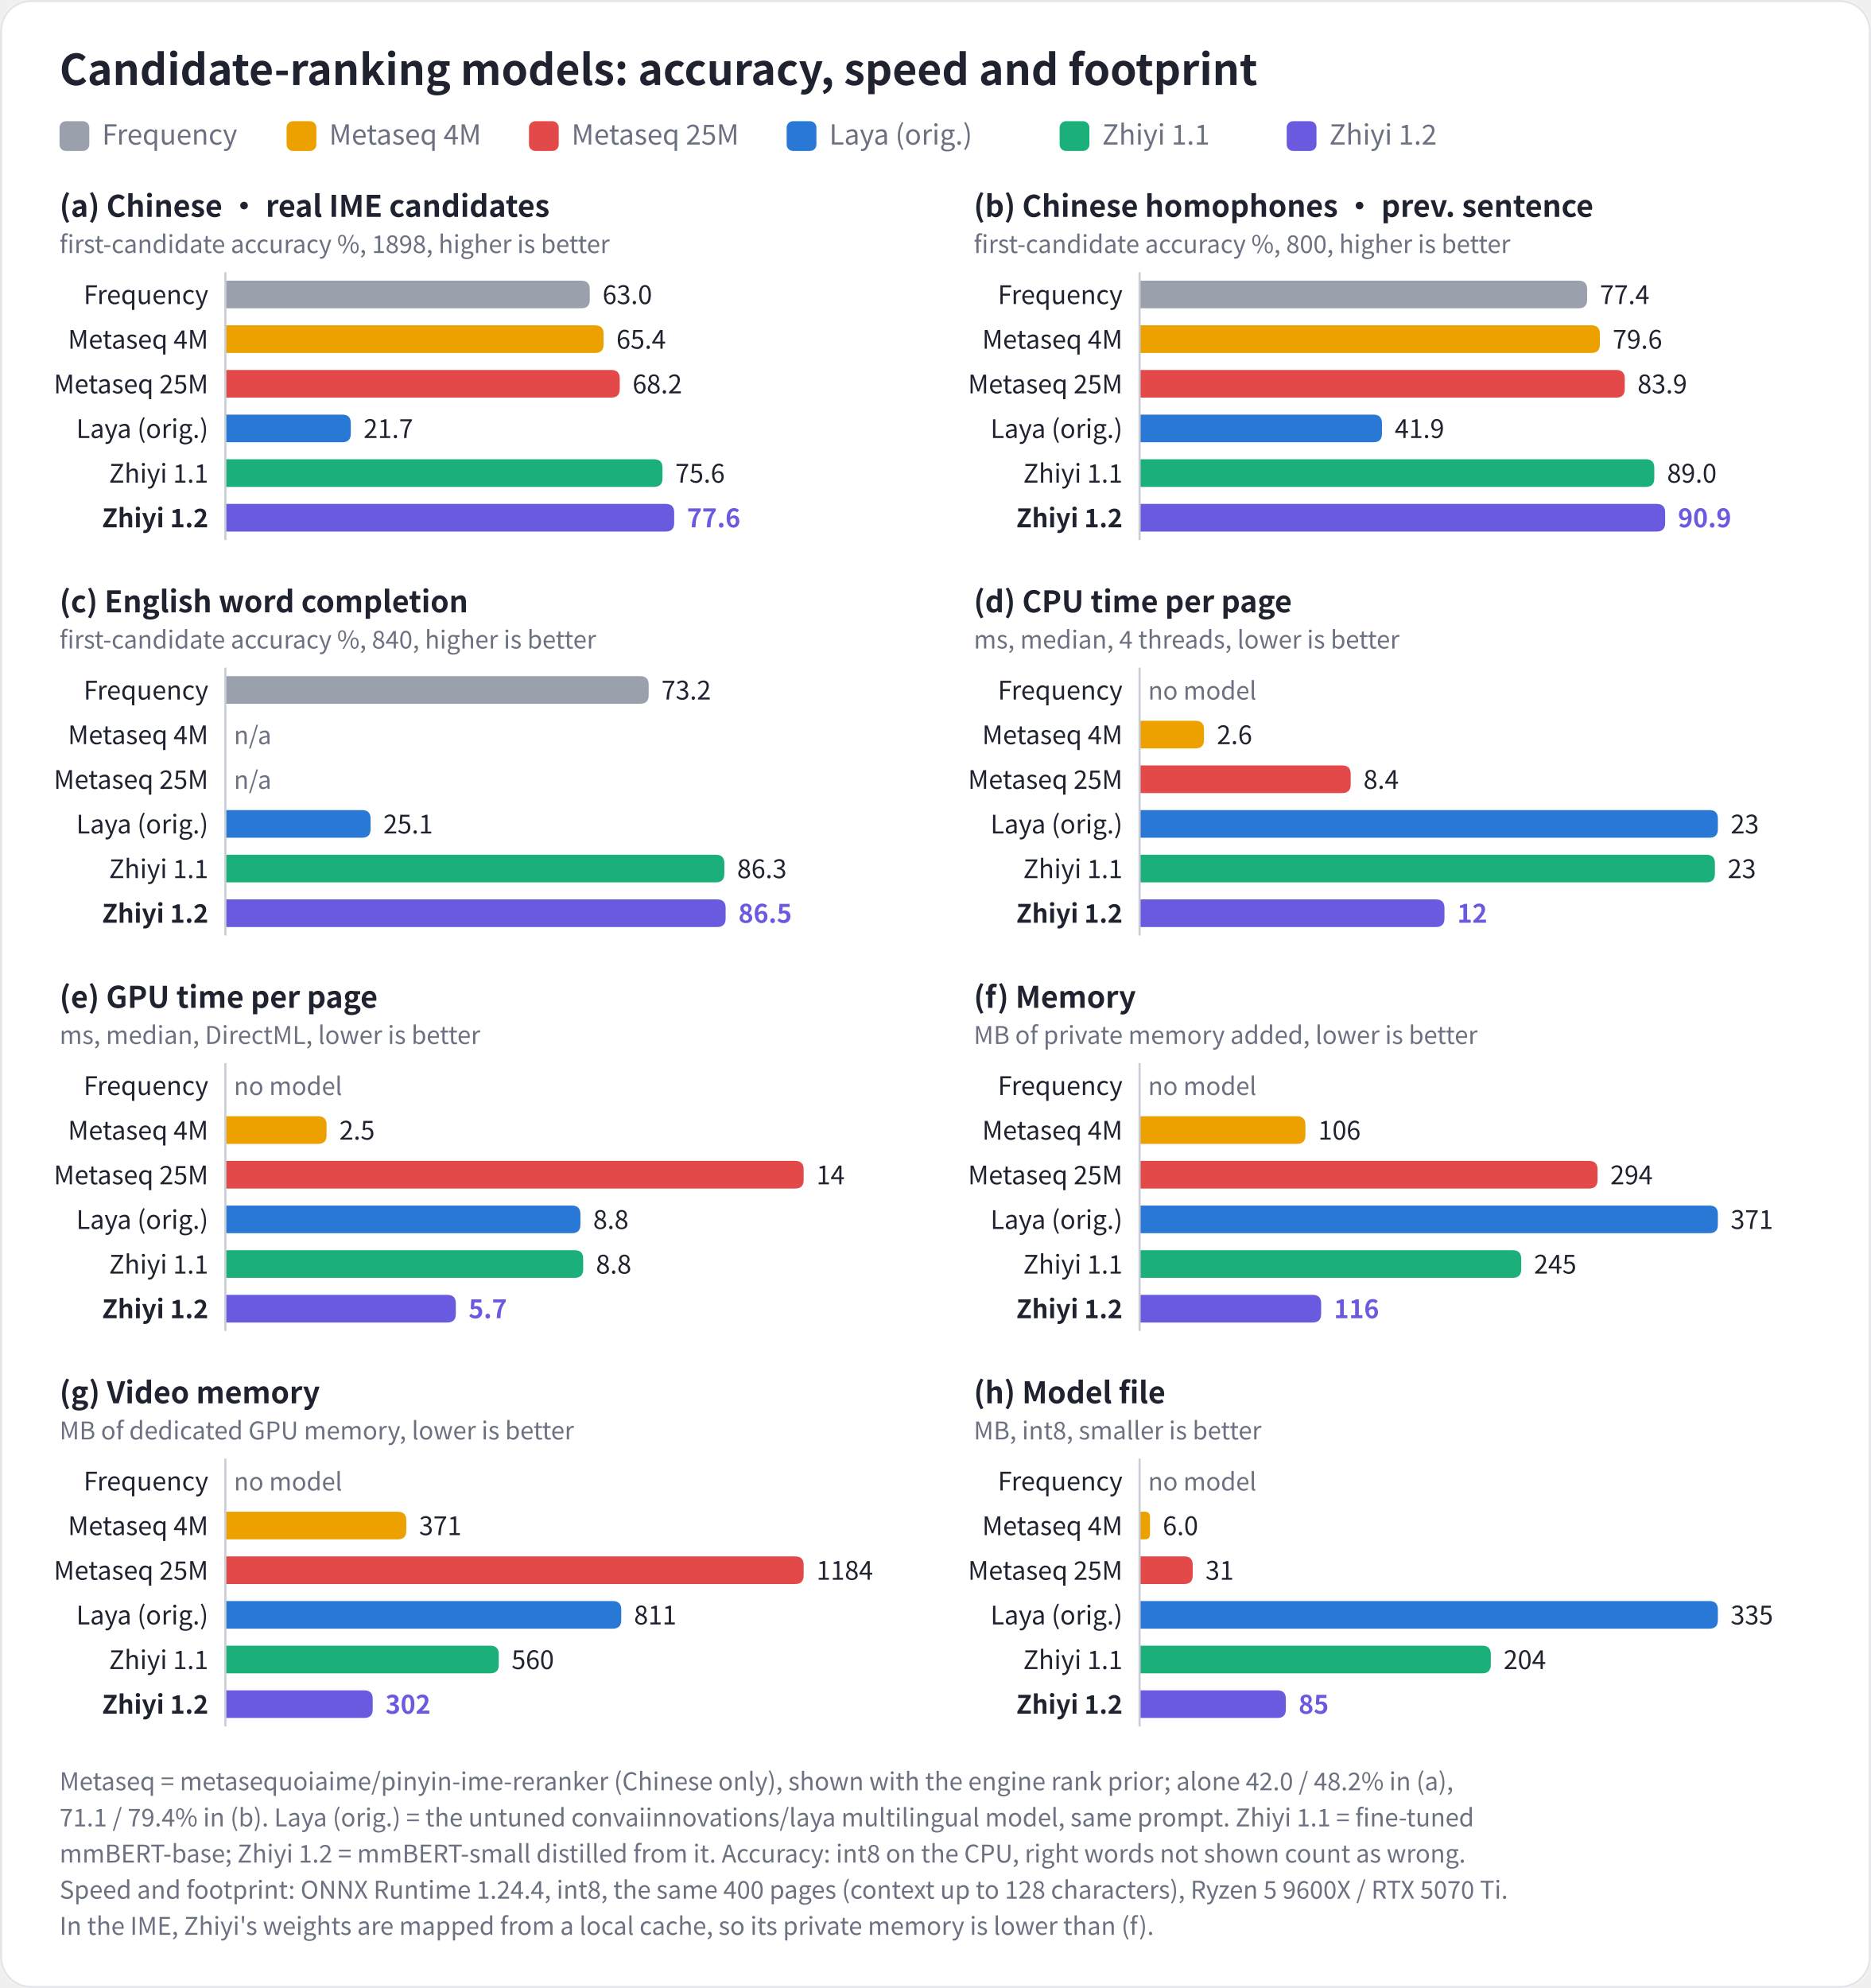
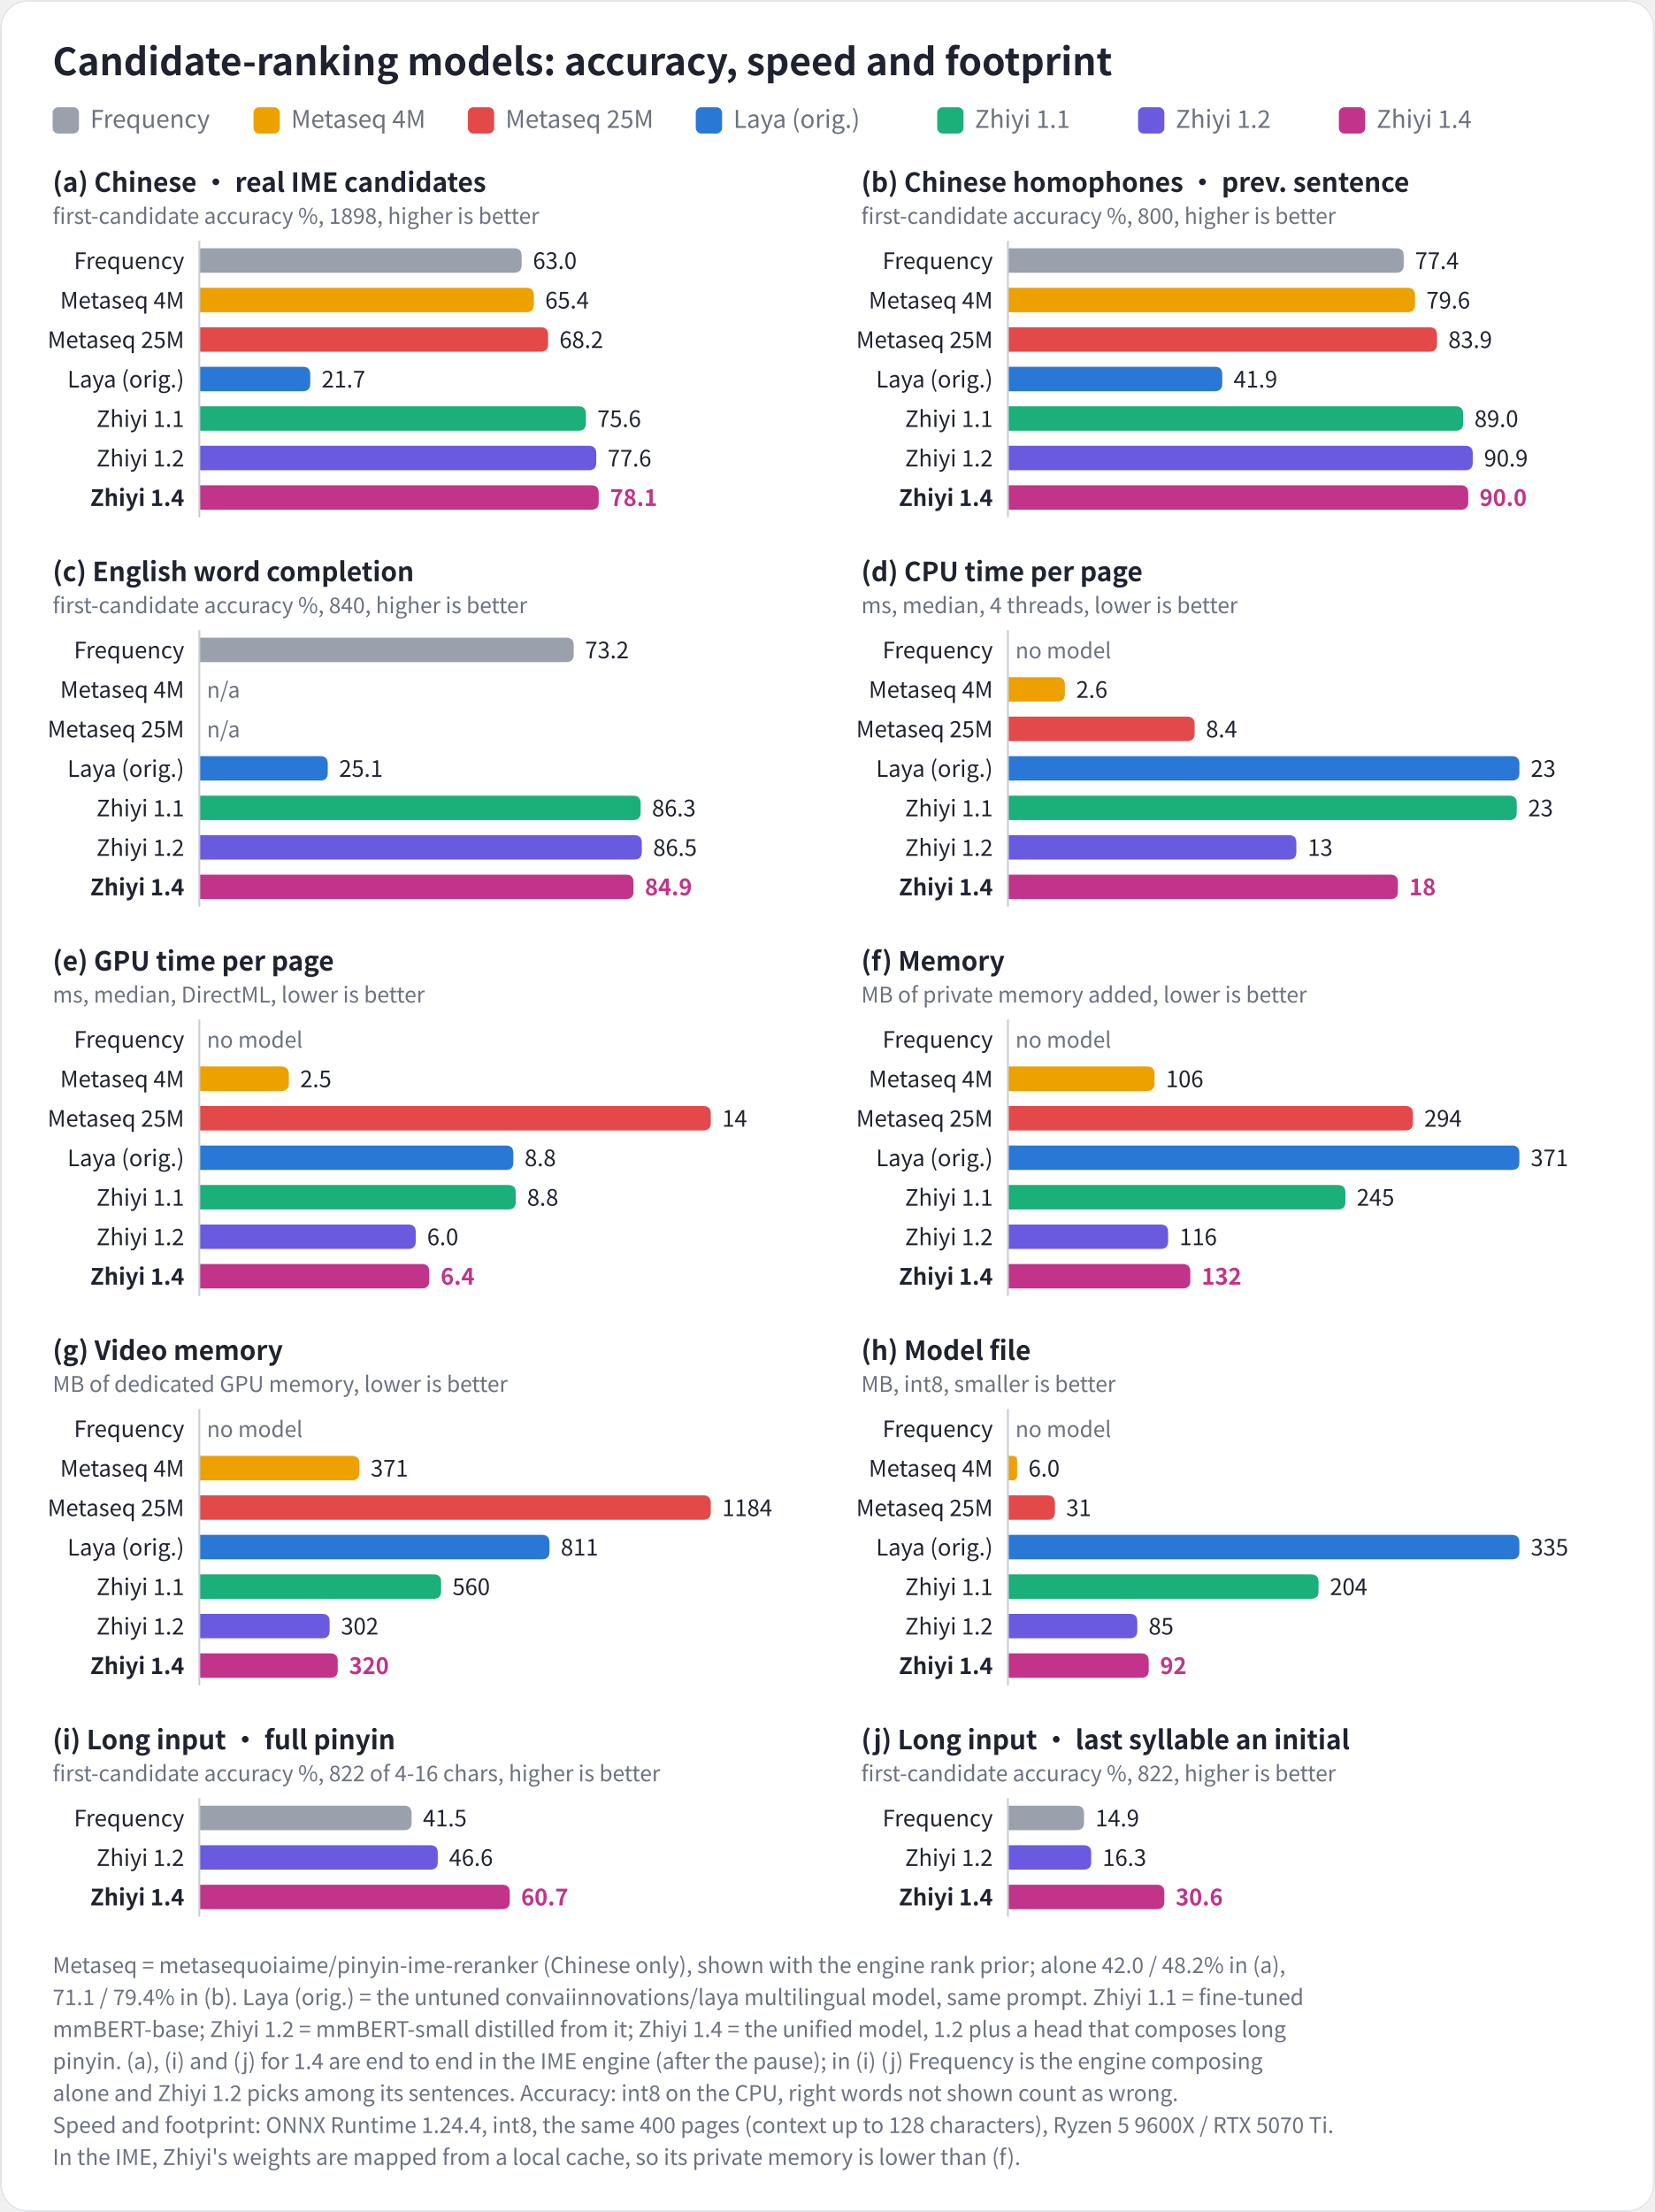
- <svg xmlns="http://www.w3.org/2000/svg" width="880" height="935" viewBox="0 0 880 935" font-family="'Microsoft YaHei','PingFang SC','Noto Sans CJK SC','Segoe UI',sans-serif">
-   <rect width="880" height="935" rx="14" fill="#FFFFFF" />
-   <rect x="0.5" y="0.5" width="879" height="934" rx="14" fill="none" stroke="#E3E5EB" />
+ <svg xmlns="http://www.w3.org/2000/svg" width="880" height="1176" viewBox="0 0 880 1176" font-family="'Microsoft YaHei','PingFang SC','Noto Sans CJK SC','Segoe UI',sans-serif">
+   <rect width="880" height="1176" rx="14" fill="#FFFFFF" />
+   <rect x="0.5" y="0.5" width="879" height="1175" rx="14" fill="none" stroke="#E3E5EB" />
  <text x="28" y="40" font-size="20" font-weight="700" fill="#1F2330">Candidate-ranking models: accuracy, speed and footprint</text>
  <rect x="28" y="57" width="14" height="14" rx="3" fill="#9AA1AD" />
  <text x="48" y="68" font-size="13" fill="#6B7180">Frequency</text>
  <rect x="134.8" y="57" width="14" height="14" rx="3" fill="#EDA100" />
  <text x="154.8" y="68" font-size="13" fill="#6B7180">Metaseq 4M</text>
  <rect x="248.8" y="57" width="14" height="14" rx="3" fill="#E34948" />
  <text x="268.8" y="68" font-size="13" fill="#6B7180">Metaseq 25M</text>
  <rect x="370.0" y="57" width="14" height="14" rx="3" fill="#2A78D6" />
  <text x="390.0" y="68" font-size="13" fill="#6B7180">Laya (orig.)</text>
  <rect x="498.4" y="57" width="14" height="14" rx="3" fill="#1BAF7A" />
  <text x="518.4" y="68" font-size="13" fill="#6B7180">Zhiyi 1.1</text>
  <rect x="605.2" y="57" width="14" height="14" rx="3" fill="#6A5AE0" />
  <text x="625.2" y="68" font-size="13" fill="#6B7180">Zhiyi 1.2</text>
+   <rect x="712" y="57" width="14" height="14" rx="3" fill="#C2338A" />
+   <text x="732" y="68" font-size="13" fill="#6B7180">Zhiyi 1.4</text>
  <text x="28" y="102" font-size="14" font-weight="700" fill="#1F2330">(a) Chinese · real IME candidates</text>
  <text x="28" y="119" font-size="11.5" fill="#6B7180">first-candidate accuracy %, 1898, higher is better</text>
  <text x="98" y="143" font-size="12" text-anchor="end" font-weight="400" fill="#1F2330">Frequency</text>
  <path d="M106,132 H273.4 Q277.4,132 277.4,136.0 V141.0 Q277.4,145 273.4,145 H106 Z" fill="#9AA1AD" />
  <text x="283.4" y="143" font-size="12" font-weight="400" fill="#1F2330">63.0</text>
  <text x="98" y="164" font-size="12" text-anchor="end" font-weight="400" fill="#1F2330">Metaseq 4M</text>
  <path d="M106,153 H279.9 Q283.9,153 283.9,157.0 V162.0 Q283.9,166 279.9,166 H106 Z" fill="#EDA100" />
  <text x="289.9" y="164" font-size="12" font-weight="400" fill="#1F2330">65.4</text>
  <text x="98" y="185" font-size="12" text-anchor="end" font-weight="400" fill="#1F2330">Metaseq 25M</text>
  <path d="M106,174 H287.5 Q291.5,174 291.5,178.0 V183.0 Q291.5,187 287.5,187 H106 Z" fill="#E34948" />
  <text x="297.5" y="185" font-size="12" font-weight="400" fill="#1F2330">68.2</text>
  <text x="98" y="206" font-size="12" text-anchor="end" font-weight="400" fill="#1F2330">Laya (orig.)</text>
  <path d="M106,195 H161.0 Q165.0,195 165.0,199.0 V204.0 Q165.0,208 161.0,208 H106 Z" fill="#2A78D6" />
  <text x="171.0" y="206" font-size="12" font-weight="400" fill="#1F2330">21.7</text>
  <text x="98" y="227" font-size="12" text-anchor="end" font-weight="400" fill="#1F2330">Zhiyi 1.1</text>
  <path d="M106,216 H307.6 Q311.6,216 311.6,220.0 V225.0 Q311.6,229 307.6,229 H106 Z" fill="#1BAF7A" />
  <text x="317.6" y="227" font-size="12" font-weight="400" fill="#1F2330">75.6</text>
-   <text x="98" y="248" font-size="12" text-anchor="end" font-weight="700" fill="#1F2330">Zhiyi 1.2</text>
+   <text x="98" y="248" font-size="12" text-anchor="end" font-weight="400" fill="#1F2330">Zhiyi 1.2</text>
  <path d="M106,237 H313.1 Q317.1,237 317.1,241.0 V246.0 Q317.1,250 313.1,250 H106 Z" fill="#6A5AE0" />
-   <text x="323.1" y="248" font-size="12" font-weight="700" fill="#6A5AE0">77.6</text>
-   <line x1="106" y1="128" x2="106" y2="254" stroke="#C9CDD6" />
+   <text x="323.1" y="248" font-size="12" font-weight="400" fill="#1F2330">77.6</text>
+   <text x="98" y="269" font-size="12" text-anchor="end" font-weight="700" fill="#1F2330">Zhiyi 1.4</text>
+   <path d="M106,258 H314.4 Q318.4,258 318.4,262.0 V267.0 Q318.4,271 314.4,271 H106 Z" fill="#C2338A" />
+   <text x="324.4" y="269" font-size="12" font-weight="700" fill="#C2338A">78.1</text>
+   <line x1="106" y1="128" x2="106" y2="275" stroke="#C9CDD6" />
  <text x="458" y="102" font-size="14" font-weight="700" fill="#1F2330">(b) Chinese homophones · prev. sentence</text>
  <text x="458" y="119" font-size="11.5" fill="#6B7180">first-candidate accuracy %, 800, higher is better</text>
  <text x="528" y="143" font-size="12" text-anchor="end" font-weight="400" fill="#1F2330">Frequency</text>
  <path d="M536,132 H742.5 Q746.5,132 746.5,136.0 V141.0 Q746.5,145 742.5,145 H536 Z" fill="#9AA1AD" />
  <text x="752.5" y="143" font-size="12" font-weight="400" fill="#1F2330">77.4</text>
  <text x="528" y="164" font-size="12" text-anchor="end" font-weight="400" fill="#1F2330">Metaseq 4M</text>
  <path d="M536,153 H748.5 Q752.5,153 752.5,157.0 V162.0 Q752.5,166 748.5,166 H536 Z" fill="#EDA100" />
  <text x="758.5" y="164" font-size="12" font-weight="400" fill="#1F2330">79.6</text>
  <text x="528" y="185" font-size="12" text-anchor="end" font-weight="400" fill="#1F2330">Metaseq 25M</text>
  <path d="M536,174 H760.2 Q764.2,174 764.2,178.0 V183.0 Q764.2,187 760.2,187 H536 Z" fill="#E34948" />
  <text x="770.2" y="185" font-size="12" font-weight="400" fill="#1F2330">83.9</text>
  <text x="528" y="206" font-size="12" text-anchor="end" font-weight="400" fill="#1F2330">Laya (orig.)</text>
  <path d="M536,195 H646.0 Q650.0,195 650.0,199.0 V204.0 Q650.0,208 646.0,208 H536 Z" fill="#2A78D6" />
  <text x="656.0" y="206" font-size="12" font-weight="400" fill="#1F2330">41.9</text>
  <text x="528" y="227" font-size="12" text-anchor="end" font-weight="400" fill="#1F2330">Zhiyi 1.1</text>
  <path d="M536,216 H774.1 Q778.1,216 778.1,220.0 V225.0 Q778.1,229 774.1,229 H536 Z" fill="#1BAF7A" />
  <text x="784.1" y="227" font-size="12" font-weight="400" fill="#1F2330">89.0</text>
-   <text x="528" y="248" font-size="12" text-anchor="end" font-weight="700" fill="#1F2330">Zhiyi 1.2</text>
+   <text x="528" y="248" font-size="12" text-anchor="end" font-weight="400" fill="#1F2330">Zhiyi 1.2</text>
  <path d="M536,237 H779.2 Q783.2,237 783.2,241.0 V246.0 Q783.2,250 779.2,250 H536 Z" fill="#6A5AE0" />
-   <text x="789.2" y="248" font-size="12" font-weight="700" fill="#6A5AE0">90.9</text>
-   <line x1="536" y1="128" x2="536" y2="254" stroke="#C9CDD6" />
-   <text x="28" y="288" font-size="14" font-weight="700" fill="#1F2330">(c) English word completion</text>
-   <text x="28" y="305" font-size="11.5" fill="#6B7180">first-candidate accuracy %, 840, higher is better</text>
-   <text x="98" y="329" font-size="12" text-anchor="end" font-weight="400" fill="#1F2330">Frequency</text>
-   <path d="M106,318 H301.1 Q305.1,318 305.1,322.0 V327.0 Q305.1,331 301.1,331 H106 Z" fill="#9AA1AD" />
-   <text x="311.1" y="329" font-size="12" font-weight="400" fill="#1F2330">73.2</text>
-   <text x="98" y="350" font-size="12" text-anchor="end" font-weight="400" fill="#1F2330">Metaseq 4M</text>
-   <text x="110" y="350" font-size="11.5" fill="#6B7180">n/a</text>
-   <text x="98" y="371" font-size="12" text-anchor="end" font-weight="400" fill="#1F2330">Metaseq 25M</text>
+   <text x="789.2" y="248" font-size="12" font-weight="400" fill="#1F2330">90.9</text>
+   <text x="528" y="269" font-size="12" text-anchor="end" font-weight="700" fill="#1F2330">Zhiyi 1.4</text>
+   <path d="M536,258 H776.8 Q780.8,258 780.8,262.0 V267.0 Q780.8,271 776.8,271 H536 Z" fill="#C2338A" />
+   <text x="786.8" y="269" font-size="12" font-weight="700" fill="#C2338A">90.0</text>
+   <line x1="536" y1="128" x2="536" y2="275" stroke="#C9CDD6" />
+   <text x="28" y="309" font-size="14" font-weight="700" fill="#1F2330">(c) English word completion</text>
+   <text x="28" y="326" font-size="11.5" fill="#6B7180">first-candidate accuracy %, 840, higher is better</text>
+   <text x="98" y="350" font-size="12" text-anchor="end" font-weight="400" fill="#1F2330">Frequency</text>
+   <path d="M106,339 H301.1 Q305.1,339 305.1,343.0 V348.0 Q305.1,352 301.1,352 H106 Z" fill="#9AA1AD" />
+   <text x="311.1" y="350" font-size="12" font-weight="400" fill="#1F2330">73.2</text>
+   <text x="98" y="371" font-size="12" text-anchor="end" font-weight="400" fill="#1F2330">Metaseq 4M</text>
  <text x="110" y="371" font-size="11.5" fill="#6B7180">n/a</text>
-   <text x="98" y="392" font-size="12" text-anchor="end" font-weight="400" fill="#1F2330">Laya (orig.)</text>
-   <path d="M106,381 H170.3 Q174.3,381 174.3,385.0 V390.0 Q174.3,394 170.3,394 H106 Z" fill="#2A78D6" />
-   <text x="180.3" y="392" font-size="12" font-weight="400" fill="#1F2330">25.1</text>
-   <text x="98" y="413" font-size="12" text-anchor="end" font-weight="400" fill="#1F2330">Zhiyi 1.1</text>
-   <path d="M106,402 H336.7 Q340.7,402 340.7,406.0 V411.0 Q340.7,415 336.7,415 H106 Z" fill="#1BAF7A" />
-   <text x="346.7" y="413" font-size="12" font-weight="400" fill="#1F2330">86.3</text>
-   <text x="98" y="434" font-size="12" text-anchor="end" font-weight="700" fill="#1F2330">Zhiyi 1.2</text>
-   <path d="M106,423 H337.3 Q341.3,423 341.3,427.0 V432.0 Q341.3,436 337.3,436 H106 Z" fill="#6A5AE0" />
-   <text x="347.3" y="434" font-size="12" font-weight="700" fill="#6A5AE0">86.5</text>
-   <line x1="106" y1="314" x2="106" y2="440" stroke="#C9CDD6" />
-   <text x="458" y="288" font-size="14" font-weight="700" fill="#1F2330">(d) CPU time per page</text>
-   <text x="458" y="305" font-size="11.5" fill="#6B7180">ms, median, 4 threads, lower is better</text>
-   <text x="528" y="329" font-size="12" text-anchor="end" font-weight="400" fill="#1F2330">Frequency</text>
-   <text x="540" y="329" font-size="11.5" fill="#6B7180">no model</text>
-   <text x="528" y="350" font-size="12" text-anchor="end" font-weight="400" fill="#1F2330">Metaseq 4M</text>
-   <path d="M536,339 H562.3 Q566.3,339 566.3,343.0 V348.0 Q566.3,352 562.3,352 H536 Z" fill="#EDA100" />
-   <text x="572.3" y="350" font-size="12" font-weight="400" fill="#1F2330">2.6</text>
-   <text x="528" y="371" font-size="12" text-anchor="end" font-weight="400" fill="#1F2330">Metaseq 25M</text>
-   <path d="M536,360 H631.3 Q635.3,360 635.3,364.0 V369.0 Q635.3,373 631.3,373 H536 Z" fill="#E34948" />
-   <text x="641.3" y="371" font-size="12" font-weight="400" fill="#1F2330">8.4</text>
-   <text x="528" y="392" font-size="12" text-anchor="end" font-weight="400" fill="#1F2330">Laya (orig.)</text>
-   <path d="M536,381 H804.0 Q808.0,381 808.0,385.0 V390.0 Q808.0,394 804.0,394 H536 Z" fill="#2A78D6" />
-   <text x="814.0" y="392" font-size="12" font-weight="400" fill="#1F2330">23</text>
-   <text x="528" y="413" font-size="12" text-anchor="end" font-weight="400" fill="#1F2330">Zhiyi 1.1</text>
-   <path d="M536,402 H802.6 Q806.6,402 806.6,406.0 V411.0 Q806.6,415 802.6,415 H536 Z" fill="#1BAF7A" />
-   <text x="812.6" y="413" font-size="12" font-weight="400" fill="#1F2330">23</text>
-   <text x="528" y="434" font-size="12" text-anchor="end" font-weight="700" fill="#1F2330">Zhiyi 1.2</text>
-   <path d="M536,423 H675.4 Q679.4,423 679.4,427.0 V432.0 Q679.4,436 675.4,436 H536 Z" fill="#6A5AE0" />
-   <text x="685.4" y="434" font-size="12" font-weight="700" fill="#6A5AE0">12</text>
-   <line x1="536" y1="314" x2="536" y2="440" stroke="#C9CDD6" />
-   <text x="28" y="474" font-size="14" font-weight="700" fill="#1F2330">(e) GPU time per page</text>
-   <text x="28" y="491" font-size="11.5" fill="#6B7180">ms, median, DirectML, lower is better</text>
-   <text x="98" y="515" font-size="12" text-anchor="end" font-weight="400" fill="#1F2330">Frequency</text>
-   <text x="110" y="515" font-size="11.5" fill="#6B7180">no model</text>
-   <text x="98" y="536" font-size="12" text-anchor="end" font-weight="400" fill="#1F2330">Metaseq 4M</text>
-   <path d="M106,525 H149.6 Q153.6,525 153.6,529.0 V534.0 Q153.6,538 149.6,538 H106 Z" fill="#EDA100" />
-   <text x="159.6" y="536" font-size="12" font-weight="400" fill="#1F2330">2.5</text>
-   <text x="98" y="557" font-size="12" text-anchor="end" font-weight="400" fill="#1F2330">Metaseq 25M</text>
-   <path d="M106,546 H374.0 Q378.0,546 378.0,550.0 V555.0 Q378.0,559 374.0,559 H106 Z" fill="#E34948" />
-   <text x="384.0" y="557" font-size="12" font-weight="400" fill="#1F2330">14</text>
-   <text x="98" y="578" font-size="12" text-anchor="end" font-weight="400" fill="#1F2330">Laya (orig.)</text>
-   <path d="M106,567 H269.0 Q273.0,567 273.0,571.0 V576.0 Q273.0,580 269.0,580 H106 Z" fill="#2A78D6" />
-   <text x="279.0" y="578" font-size="12" font-weight="400" fill="#1F2330">8.8</text>
-   <text x="98" y="599" font-size="12" text-anchor="end" font-weight="400" fill="#1F2330">Zhiyi 1.1</text>
-   <path d="M106,588 H270.3 Q274.3,588 274.3,592.0 V597.0 Q274.3,601 270.3,601 H106 Z" fill="#1BAF7A" />
-   <text x="280.3" y="599" font-size="12" font-weight="400" fill="#1F2330">8.8</text>
-   <text x="98" y="620" font-size="12" text-anchor="end" font-weight="700" fill="#1F2330">Zhiyi 1.2</text>
-   <path d="M106,609 H210.4 Q214.4,609 214.4,613.0 V618.0 Q214.4,622 210.4,622 H106 Z" fill="#6A5AE0" />
-   <text x="220.4" y="620" font-size="12" font-weight="700" fill="#6A5AE0">5.7</text>
-   <line x1="106" y1="500" x2="106" y2="626" stroke="#C9CDD6" />
-   <text x="458" y="474" font-size="14" font-weight="700" fill="#1F2330">(f) Memory</text>
-   <text x="458" y="491" font-size="11.5" fill="#6B7180">MB of private memory added, lower is better</text>
-   <text x="528" y="515" font-size="12" text-anchor="end" font-weight="400" fill="#1F2330">Frequency</text>
-   <text x="540" y="515" font-size="11.5" fill="#6B7180">no model</text>
-   <text x="528" y="536" font-size="12" text-anchor="end" font-weight="400" fill="#1F2330">Metaseq 4M</text>
-   <path d="M536,525 H610.0 Q614.0,525 614.0,529.0 V534.0 Q614.0,538 610.0,538 H536 Z" fill="#EDA100" />
-   <text x="620.0" y="536" font-size="12" font-weight="400" fill="#1F2330">106</text>
-   <text x="528" y="557" font-size="12" text-anchor="end" font-weight="400" fill="#1F2330">Metaseq 25M</text>
-   <path d="M536,546 H747.4 Q751.4,546 751.4,550.0 V555.0 Q751.4,559 747.4,559 H536 Z" fill="#E34948" />
-   <text x="757.4" y="557" font-size="12" font-weight="400" fill="#1F2330">294</text>
-   <text x="528" y="578" font-size="12" text-anchor="end" font-weight="400" fill="#1F2330">Laya (orig.)</text>
-   <path d="M536,567 H804.0 Q808.0,567 808.0,571.0 V576.0 Q808.0,580 804.0,580 H536 Z" fill="#2A78D6" />
-   <text x="814.0" y="578" font-size="12" font-weight="400" fill="#1F2330">371</text>
-   <text x="528" y="599" font-size="12" text-anchor="end" font-weight="400" fill="#1F2330">Zhiyi 1.1</text>
-   <path d="M536,588 H711.5 Q715.5,588 715.5,592.0 V597.0 Q715.5,601 711.5,601 H536 Z" fill="#1BAF7A" />
-   <text x="721.5" y="599" font-size="12" font-weight="400" fill="#1F2330">245</text>
-   <text x="528" y="620" font-size="12" text-anchor="end" font-weight="700" fill="#1F2330">Zhiyi 1.2</text>
-   <path d="M536,609 H617.4 Q621.4,609 621.4,613.0 V618.0 Q621.4,622 617.4,622 H536 Z" fill="#6A5AE0" />
-   <text x="627.4" y="620" font-size="12" font-weight="700" fill="#6A5AE0">116</text>
-   <line x1="536" y1="500" x2="536" y2="626" stroke="#C9CDD6" />
-   <text x="28" y="660" font-size="14" font-weight="700" fill="#1F2330">(g) Video memory</text>
-   <text x="28" y="677" font-size="11.5" fill="#6B7180">MB of dedicated GPU memory, lower is better</text>
-   <text x="98" y="701" font-size="12" text-anchor="end" font-weight="400" fill="#1F2330">Frequency</text>
-   <text x="110" y="701" font-size="11.5" fill="#6B7180">no model</text>
-   <text x="98" y="722" font-size="12" text-anchor="end" font-weight="400" fill="#1F2330">Metaseq 4M</text>
-   <path d="M106,711 H187.1 Q191.1,711 191.1,715.0 V720.0 Q191.1,724 187.1,724 H106 Z" fill="#EDA100" />
-   <text x="197.1" y="722" font-size="12" font-weight="400" fill="#1F2330">371</text>
-   <text x="98" y="743" font-size="12" text-anchor="end" font-weight="400" fill="#1F2330">Metaseq 25M</text>
-   <path d="M106,732 H374.0 Q378.0,732 378.0,736.0 V741.0 Q378.0,745 374.0,745 H106 Z" fill="#E34948" />
-   <text x="384.0" y="743" font-size="12" font-weight="400" fill="#1F2330">1184</text>
-   <text x="98" y="764" font-size="12" text-anchor="end" font-weight="400" fill="#1F2330">Laya (orig.)</text>
-   <path d="M106,753 H288.2 Q292.2,753 292.2,757.0 V762.0 Q292.2,766 288.2,766 H106 Z" fill="#2A78D6" />
-   <text x="298.2" y="764" font-size="12" font-weight="400" fill="#1F2330">811</text>
-   <text x="98" y="785" font-size="12" text-anchor="end" font-weight="400" fill="#1F2330">Zhiyi 1.1</text>
-   <path d="M106,774 H230.6 Q234.6,774 234.6,778.0 V783.0 Q234.6,787 230.6,787 H106 Z" fill="#1BAF7A" />
-   <text x="240.6" y="785" font-size="12" font-weight="400" fill="#1F2330">560</text>
-   <text x="98" y="806" font-size="12" text-anchor="end" font-weight="700" fill="#1F2330">Zhiyi 1.2</text>
-   <path d="M106,795 H171.3 Q175.3,795 175.3,799.0 V804.0 Q175.3,808 171.3,808 H106 Z" fill="#6A5AE0" />
-   <text x="181.3" y="806" font-size="12" font-weight="700" fill="#6A5AE0">302</text>
-   <line x1="106" y1="686" x2="106" y2="812" stroke="#C9CDD6" />
-   <text x="458" y="660" font-size="14" font-weight="700" fill="#1F2330">(h) Model file</text>
-   <text x="458" y="677" font-size="11.5" fill="#6B7180">MB, int8, smaller is better</text>
-   <text x="528" y="701" font-size="12" text-anchor="end" font-weight="400" fill="#1F2330">Frequency</text>
-   <text x="540" y="701" font-size="11.5" fill="#6B7180">no model</text>
-   <text x="528" y="722" font-size="12" text-anchor="end" font-weight="400" fill="#1F2330">Metaseq 4M</text>
-   <path d="M536,711 H538.4 Q540.9,711 540.9,713.4 V721.6 Q540.9,724 538.4,724 H536 Z" fill="#EDA100" />
-   <text x="546.9" y="722" font-size="12" font-weight="400" fill="#1F2330">6.0</text>
-   <text x="528" y="743" font-size="12" text-anchor="end" font-weight="400" fill="#1F2330">Metaseq 25M</text>
-   <path d="M536,732 H557.0 Q561.0,732 561.0,736.0 V741.0 Q561.0,745 557.0,745 H536 Z" fill="#E34948" />
-   <text x="567.0" y="743" font-size="12" font-weight="400" fill="#1F2330">31</text>
-   <text x="528" y="764" font-size="12" text-anchor="end" font-weight="400" fill="#1F2330">Laya (orig.)</text>
-   <path d="M536,753 H804.0 Q808.0,753 808.0,757.0 V762.0 Q808.0,766 804.0,766 H536 Z" fill="#2A78D6" />
-   <text x="814.0" y="764" font-size="12" font-weight="400" fill="#1F2330">335</text>
-   <text x="528" y="785" font-size="12" text-anchor="end" font-weight="400" fill="#1F2330">Zhiyi 1.1</text>
-   <path d="M536,774 H697.2 Q701.2,774 701.2,778.0 V783.0 Q701.2,787 697.2,787 H536 Z" fill="#1BAF7A" />
-   <text x="707.2" y="785" font-size="12" font-weight="400" fill="#1F2330">204</text>
-   <text x="528" y="806" font-size="12" text-anchor="end" font-weight="700" fill="#1F2330">Zhiyi 1.2</text>
-   <path d="M536,795 H600.8 Q604.8,795 604.8,799.0 V804.0 Q604.8,808 600.8,808 H536 Z" fill="#6A5AE0" />
-   <text x="610.8" y="806" font-size="12" font-weight="700" fill="#6A5AE0">85</text>
-   <line x1="536" y1="686" x2="536" y2="812" stroke="#C9CDD6" />
-   <text x="28" y="842" font-size="11.5" fill="#6B7180">Metaseq = metasequoiaime/pinyin-ime-reranker (Chinese only), shown with the engine rank prior; alone 42.0 / 48.2% in (a),</text>
-   <text x="28" y="859" font-size="11.5" fill="#6B7180">71.1 / 79.4% in (b). Laya (orig.) = the untuned convaiinnovations/laya multilingual model, same prompt. Zhiyi 1.1 = fine-tuned</text>
-   <text x="28" y="876" font-size="11.5" fill="#6B7180">mmBERT-base; Zhiyi 1.2 = mmBERT-small distilled from it. Accuracy: int8 on the CPU, right words not shown count as wrong.</text>
-   <text x="28" y="893" font-size="11.5" fill="#6B7180">Speed and footprint: ONNX Runtime 1.24.4, int8, the same 400 pages (context up to 128 characters), Ryzen 5 9600X / RTX 5070 Ti.</text>
-   <text x="28" y="910" font-size="11.5" fill="#6B7180">In the IME, Zhiyi's weights are mapped from a local cache, so its private memory is lower than (f).</text>
+   <text x="98" y="392" font-size="12" text-anchor="end" font-weight="400" fill="#1F2330">Metaseq 25M</text>
+   <text x="110" y="392" font-size="11.5" fill="#6B7180">n/a</text>
+   <text x="98" y="413" font-size="12" text-anchor="end" font-weight="400" fill="#1F2330">Laya (orig.)</text>
+   <path d="M106,402 H170.3 Q174.3,402 174.3,406.0 V411.0 Q174.3,415 170.3,415 H106 Z" fill="#2A78D6" />
+   <text x="180.3" y="413" font-size="12" font-weight="400" fill="#1F2330">25.1</text>
+   <text x="98" y="434" font-size="12" text-anchor="end" font-weight="400" fill="#1F2330">Zhiyi 1.1</text>
+   <path d="M106,423 H336.7 Q340.7,423 340.7,427.0 V432.0 Q340.7,436 336.7,436 H106 Z" fill="#1BAF7A" />
+   <text x="346.7" y="434" font-size="12" font-weight="400" fill="#1F2330">86.3</text>
+   <text x="98" y="455" font-size="12" text-anchor="end" font-weight="400" fill="#1F2330">Zhiyi 1.2</text>
+   <path d="M106,444 H337.3 Q341.3,444 341.3,448.0 V453.0 Q341.3,457 337.3,457 H106 Z" fill="#6A5AE0" />
+   <text x="347.3" y="455" font-size="12" font-weight="400" fill="#1F2330">86.5</text>
+   <text x="98" y="476" font-size="12" text-anchor="end" font-weight="700" fill="#1F2330">Zhiyi 1.4</text>
+   <path d="M106,465 H332.9 Q336.9,465 336.9,469.0 V474.0 Q336.9,478 332.9,478 H106 Z" fill="#C2338A" />
+   <text x="342.9" y="476" font-size="12" font-weight="700" fill="#C2338A">84.9</text>
+   <line x1="106" y1="335" x2="106" y2="482" stroke="#C9CDD6" />
+   <text x="458" y="309" font-size="14" font-weight="700" fill="#1F2330">(d) CPU time per page</text>
+   <text x="458" y="326" font-size="11.5" fill="#6B7180">ms, median, 4 threads, lower is better</text>
+   <text x="528" y="350" font-size="12" text-anchor="end" font-weight="400" fill="#1F2330">Frequency</text>
+   <text x="540" y="350" font-size="11.5" fill="#6B7180">no model</text>
+   <text x="528" y="371" font-size="12" text-anchor="end" font-weight="400" fill="#1F2330">Metaseq 4M</text>
+   <path d="M536,360 H562.3 Q566.3,360 566.3,364.0 V369.0 Q566.3,373 562.3,373 H536 Z" fill="#EDA100" />
+   <text x="572.3" y="371" font-size="12" font-weight="400" fill="#1F2330">2.6</text>
+   <text x="528" y="392" font-size="12" text-anchor="end" font-weight="400" fill="#1F2330">Metaseq 25M</text>
+   <path d="M536,381 H631.3 Q635.3,381 635.3,385.0 V390.0 Q635.3,394 631.3,394 H536 Z" fill="#E34948" />
+   <text x="641.3" y="392" font-size="12" font-weight="400" fill="#1F2330">8.4</text>
+   <text x="528" y="413" font-size="12" text-anchor="end" font-weight="400" fill="#1F2330">Laya (orig.)</text>
+   <path d="M536,402 H804.0 Q808.0,402 808.0,406.0 V411.0 Q808.0,415 804.0,415 H536 Z" fill="#2A78D6" />
+   <text x="814.0" y="413" font-size="12" font-weight="400" fill="#1F2330">23</text>
+   <text x="528" y="434" font-size="12" text-anchor="end" font-weight="400" fill="#1F2330">Zhiyi 1.1</text>
+   <path d="M536,423 H802.6 Q806.6,423 806.6,427.0 V432.0 Q806.6,436 802.6,436 H536 Z" fill="#1BAF7A" />
+   <text x="812.6" y="434" font-size="12" font-weight="400" fill="#1F2330">23</text>
+   <text x="528" y="455" font-size="12" text-anchor="end" font-weight="400" fill="#1F2330">Zhiyi 1.2</text>
+   <path d="M536,444 H685.4 Q689.4,444 689.4,448.0 V453.0 Q689.4,457 685.4,457 H536 Z" fill="#6A5AE0" />
+   <text x="695.4" y="455" font-size="12" font-weight="400" fill="#1F2330">13</text>
+   <text x="528" y="476" font-size="12" text-anchor="end" font-weight="700" fill="#1F2330">Zhiyi 1.4</text>
+   <path d="M536,465 H739.4 Q743.4,465 743.4,469.0 V474.0 Q743.4,478 739.4,478 H536 Z" fill="#C2338A" />
+   <text x="749.4" y="476" font-size="12" font-weight="700" fill="#C2338A">18</text>
+   <line x1="536" y1="335" x2="536" y2="482" stroke="#C9CDD6" />
+   <text x="28" y="516" font-size="14" font-weight="700" fill="#1F2330">(e) GPU time per page</text>
+   <text x="28" y="533" font-size="11.5" fill="#6B7180">ms, median, DirectML, lower is better</text>
+   <text x="98" y="557" font-size="12" text-anchor="end" font-weight="400" fill="#1F2330">Frequency</text>
+   <text x="110" y="557" font-size="11.5" fill="#6B7180">no model</text>
+   <text x="98" y="578" font-size="12" text-anchor="end" font-weight="400" fill="#1F2330">Metaseq 4M</text>
+   <path d="M106,567 H149.6 Q153.6,567 153.6,571.0 V576.0 Q153.6,580 149.6,580 H106 Z" fill="#EDA100" />
+   <text x="159.6" y="578" font-size="12" font-weight="400" fill="#1F2330">2.5</text>
+   <text x="98" y="599" font-size="12" text-anchor="end" font-weight="400" fill="#1F2330">Metaseq 25M</text>
+   <path d="M106,588 H374.0 Q378.0,588 378.0,592.0 V597.0 Q378.0,601 374.0,601 H106 Z" fill="#E34948" />
+   <text x="384.0" y="599" font-size="12" font-weight="400" fill="#1F2330">14</text>
+   <text x="98" y="620" font-size="12" text-anchor="end" font-weight="400" fill="#1F2330">Laya (orig.)</text>
+   <path d="M106,609 H269.0 Q273.0,609 273.0,613.0 V618.0 Q273.0,622 269.0,622 H106 Z" fill="#2A78D6" />
+   <text x="279.0" y="620" font-size="12" font-weight="400" fill="#1F2330">8.8</text>
+   <text x="98" y="641" font-size="12" text-anchor="end" font-weight="400" fill="#1F2330">Zhiyi 1.1</text>
+   <path d="M106,630 H270.3 Q274.3,630 274.3,634.0 V639.0 Q274.3,643 270.3,643 H106 Z" fill="#1BAF7A" />
+   <text x="280.3" y="641" font-size="12" font-weight="400" fill="#1F2330">8.8</text>
+   <text x="98" y="662" font-size="12" text-anchor="end" font-weight="400" fill="#1F2330">Zhiyi 1.2</text>
+   <path d="M106,651 H217.1 Q221.1,651 221.1,655.0 V660.0 Q221.1,664 217.1,664 H106 Z" fill="#6A5AE0" />
+   <text x="227.1" y="662" font-size="12" font-weight="400" fill="#1F2330">6.0</text>
+   <text x="98" y="683" font-size="12" text-anchor="end" font-weight="700" fill="#1F2330">Zhiyi 1.4</text>
+   <path d="M106,672 H224.3 Q228.3,672 228.3,676.0 V681.0 Q228.3,685 224.3,685 H106 Z" fill="#C2338A" />
+   <text x="234.3" y="683" font-size="12" font-weight="700" fill="#C2338A">6.4</text>
+   <line x1="106" y1="542" x2="106" y2="689" stroke="#C9CDD6" />
+   <text x="458" y="516" font-size="14" font-weight="700" fill="#1F2330">(f) Memory</text>
+   <text x="458" y="533" font-size="11.5" fill="#6B7180">MB of private memory added, lower is better</text>
+   <text x="528" y="557" font-size="12" text-anchor="end" font-weight="400" fill="#1F2330">Frequency</text>
+   <text x="540" y="557" font-size="11.5" fill="#6B7180">no model</text>
+   <text x="528" y="578" font-size="12" text-anchor="end" font-weight="400" fill="#1F2330">Metaseq 4M</text>
+   <path d="M536,567 H610.0 Q614.0,567 614.0,571.0 V576.0 Q614.0,580 610.0,580 H536 Z" fill="#EDA100" />
+   <text x="620.0" y="578" font-size="12" font-weight="400" fill="#1F2330">106</text>
+   <text x="528" y="599" font-size="12" text-anchor="end" font-weight="400" fill="#1F2330">Metaseq 25M</text>
+   <path d="M536,588 H747.4 Q751.4,588 751.4,592.0 V597.0 Q751.4,601 747.4,601 H536 Z" fill="#E34948" />
+   <text x="757.4" y="599" font-size="12" font-weight="400" fill="#1F2330">294</text>
+   <text x="528" y="620" font-size="12" text-anchor="end" font-weight="400" fill="#1F2330">Laya (orig.)</text>
+   <path d="M536,609 H804.0 Q808.0,609 808.0,613.0 V618.0 Q808.0,622 804.0,622 H536 Z" fill="#2A78D6" />
+   <text x="814.0" y="620" font-size="12" font-weight="400" fill="#1F2330">371</text>
+   <text x="528" y="641" font-size="12" text-anchor="end" font-weight="400" fill="#1F2330">Zhiyi 1.1</text>
+   <path d="M536,630 H711.5 Q715.5,630 715.5,634.0 V639.0 Q715.5,643 711.5,643 H536 Z" fill="#1BAF7A" />
+   <text x="721.5" y="641" font-size="12" font-weight="400" fill="#1F2330">245</text>
+   <text x="528" y="662" font-size="12" text-anchor="end" font-weight="400" fill="#1F2330">Zhiyi 1.2</text>
+   <path d="M536,651 H617.2 Q621.2,651 621.2,655.0 V660.0 Q621.2,664 617.2,664 H536 Z" fill="#6A5AE0" />
+   <text x="627.2" y="662" font-size="12" font-weight="400" fill="#1F2330">116</text>
+   <text x="528" y="683" font-size="12" text-anchor="end" font-weight="700" fill="#1F2330">Zhiyi 1.4</text>
+   <path d="M536,672 H629.0 Q633.0,672 633.0,676.0 V681.0 Q633.0,685 629.0,685 H536 Z" fill="#C2338A" />
+   <text x="639.0" y="683" font-size="12" font-weight="700" fill="#C2338A">132</text>
+   <line x1="536" y1="542" x2="536" y2="689" stroke="#C9CDD6" />
+   <text x="28" y="723" font-size="14" font-weight="700" fill="#1F2330">(g) Video memory</text>
+   <text x="28" y="740" font-size="11.5" fill="#6B7180">MB of dedicated GPU memory, lower is better</text>
+   <text x="98" y="764" font-size="12" text-anchor="end" font-weight="400" fill="#1F2330">Frequency</text>
+   <text x="110" y="764" font-size="11.5" fill="#6B7180">no model</text>
+   <text x="98" y="785" font-size="12" text-anchor="end" font-weight="400" fill="#1F2330">Metaseq 4M</text>
+   <path d="M106,774 H187.1 Q191.1,774 191.1,778.0 V783.0 Q191.1,787 187.1,787 H106 Z" fill="#EDA100" />
+   <text x="197.1" y="785" font-size="12" font-weight="400" fill="#1F2330">371</text>
+   <text x="98" y="806" font-size="12" text-anchor="end" font-weight="400" fill="#1F2330">Metaseq 25M</text>
+   <path d="M106,795 H374.0 Q378.0,795 378.0,799.0 V804.0 Q378.0,808 374.0,808 H106 Z" fill="#E34948" />
+   <text x="384.0" y="806" font-size="12" font-weight="400" fill="#1F2330">1184</text>
+   <text x="98" y="827" font-size="12" text-anchor="end" font-weight="400" fill="#1F2330">Laya (orig.)</text>
+   <path d="M106,816 H288.2 Q292.2,816 292.2,820.0 V825.0 Q292.2,829 288.2,829 H106 Z" fill="#2A78D6" />
+   <text x="298.2" y="827" font-size="12" font-weight="400" fill="#1F2330">811</text>
+   <text x="98" y="848" font-size="12" text-anchor="end" font-weight="400" fill="#1F2330">Zhiyi 1.1</text>
+   <path d="M106,837 H230.6 Q234.6,837 234.6,841.0 V846.0 Q234.6,850 230.6,850 H106 Z" fill="#1BAF7A" />
+   <text x="240.6" y="848" font-size="12" font-weight="400" fill="#1F2330">560</text>
+   <text x="98" y="869" font-size="12" text-anchor="end" font-weight="400" fill="#1F2330">Zhiyi 1.2</text>
+   <path d="M106,858 H171.3 Q175.3,858 175.3,862.0 V867.0 Q175.3,871 171.3,871 H106 Z" fill="#6A5AE0" />
+   <text x="181.3" y="869" font-size="12" font-weight="400" fill="#1F2330">302</text>
+   <text x="98" y="890" font-size="12" text-anchor="end" font-weight="700" fill="#1F2330">Zhiyi 1.4</text>
+   <path d="M106,879 H175.6 Q179.6,879 179.6,883.0 V888.0 Q179.6,892 175.6,892 H106 Z" fill="#C2338A" />
+   <text x="185.6" y="890" font-size="12" font-weight="700" fill="#C2338A">320</text>
+   <line x1="106" y1="749" x2="106" y2="896" stroke="#C9CDD6" />
+   <text x="458" y="723" font-size="14" font-weight="700" fill="#1F2330">(h) Model file</text>
+   <text x="458" y="740" font-size="11.5" fill="#6B7180">MB, int8, smaller is better</text>
+   <text x="528" y="764" font-size="12" text-anchor="end" font-weight="400" fill="#1F2330">Frequency</text>
+   <text x="540" y="764" font-size="11.5" fill="#6B7180">no model</text>
+   <text x="528" y="785" font-size="12" text-anchor="end" font-weight="400" fill="#1F2330">Metaseq 4M</text>
+   <path d="M536,774 H538.4 Q540.9,774 540.9,776.4 V784.6 Q540.9,787 538.4,787 H536 Z" fill="#EDA100" />
+   <text x="546.9" y="785" font-size="12" font-weight="400" fill="#1F2330">6.0</text>
+   <text x="528" y="806" font-size="12" text-anchor="end" font-weight="400" fill="#1F2330">Metaseq 25M</text>
+   <path d="M536,795 H557.0 Q561.0,795 561.0,799.0 V804.0 Q561.0,808 557.0,808 H536 Z" fill="#E34948" />
+   <text x="567.0" y="806" font-size="12" font-weight="400" fill="#1F2330">31</text>
+   <text x="528" y="827" font-size="12" text-anchor="end" font-weight="400" fill="#1F2330">Laya (orig.)</text>
+   <path d="M536,816 H804.0 Q808.0,816 808.0,820.0 V825.0 Q808.0,829 804.0,829 H536 Z" fill="#2A78D6" />
+   <text x="814.0" y="827" font-size="12" font-weight="400" fill="#1F2330">335</text>
+   <text x="528" y="848" font-size="12" text-anchor="end" font-weight="400" fill="#1F2330">Zhiyi 1.1</text>
+   <path d="M536,837 H697.2 Q701.2,837 701.2,841.0 V846.0 Q701.2,850 697.2,850 H536 Z" fill="#1BAF7A" />
+   <text x="707.2" y="848" font-size="12" font-weight="400" fill="#1F2330">204</text>
+   <text x="528" y="869" font-size="12" text-anchor="end" font-weight="400" fill="#1F2330">Zhiyi 1.2</text>
+   <path d="M536,858 H600.8 Q604.8,858 604.8,862.0 V867.0 Q604.8,871 600.8,871 H536 Z" fill="#6A5AE0" />
+   <text x="610.8" y="869" font-size="12" font-weight="400" fill="#1F2330">85</text>
+   <text x="528" y="890" font-size="12" text-anchor="end" font-weight="700" fill="#1F2330">Zhiyi 1.4</text>
+   <path d="M536,879 H606.9 Q610.9,879 610.9,883.0 V888.0 Q610.9,892 606.9,892 H536 Z" fill="#C2338A" />
+   <text x="616.9" y="890" font-size="12" font-weight="700" fill="#C2338A">92</text>
+   <line x1="536" y1="749" x2="536" y2="896" stroke="#C9CDD6" />
+   <text x="28" y="930" font-size="14" font-weight="700" fill="#1F2330">(i) Long input · full pinyin</text>
+   <text x="28" y="947" font-size="11.5" fill="#6B7180">first-candidate accuracy %, 822 of 4-16 chars, higher is better</text>
+   <text x="98" y="971" font-size="12" text-anchor="end" font-weight="400" fill="#1F2330">Frequency</text>
+   <path d="M106,960 H214.9 Q218.9,960 218.9,964.0 V969.0 Q218.9,973 214.9,973 H106 Z" fill="#9AA1AD" />
+   <text x="224.9" y="971" font-size="12" font-weight="400" fill="#1F2330">41.5</text>
+   <text x="98" y="992" font-size="12" text-anchor="end" font-weight="400" fill="#1F2330">Zhiyi 1.2</text>
+   <path d="M106,981 H228.8 Q232.8,981 232.8,985.0 V990.0 Q232.8,994 228.8,994 H106 Z" fill="#6A5AE0" />
+   <text x="238.8" y="992" font-size="12" font-weight="400" fill="#1F2330">46.6</text>
+   <text x="98" y="1013" font-size="12" text-anchor="end" font-weight="700" fill="#1F2330">Zhiyi 1.4</text>
+   <path d="M106,1002 H267.1 Q271.1,1002 271.1,1006.0 V1011.0 Q271.1,1015 267.1,1015 H106 Z" fill="#C2338A" />
+   <text x="277.1" y="1013" font-size="12" font-weight="700" fill="#C2338A">60.7</text>
+   <line x1="106" y1="956" x2="106" y2="1019" stroke="#C9CDD6" />
+   <text x="458" y="930" font-size="14" font-weight="700" fill="#1F2330">(j) Long input · last syllable an initial</text>
+   <text x="458" y="947" font-size="11.5" fill="#6B7180">first-candidate accuracy %, 822, higher is better</text>
+   <text x="528" y="971" font-size="12" text-anchor="end" font-weight="400" fill="#1F2330">Frequency</text>
+   <path d="M536,960 H572.5 Q576.5,960 576.5,964.0 V969.0 Q576.5,973 572.5,973 H536 Z" fill="#9AA1AD" />
+   <text x="582.5" y="971" font-size="12" font-weight="400" fill="#1F2330">14.9</text>
+   <text x="528" y="992" font-size="12" text-anchor="end" font-weight="400" fill="#1F2330">Zhiyi 1.2</text>
+   <path d="M536,981 H576.3 Q580.3,981 580.3,985.0 V990.0 Q580.3,994 576.3,994 H536 Z" fill="#6A5AE0" />
+   <text x="586.3" y="992" font-size="12" font-weight="400" fill="#1F2330">16.3</text>
+   <text x="528" y="1013" font-size="12" text-anchor="end" font-weight="700" fill="#1F2330">Zhiyi 1.4</text>
+   <path d="M536,1002 H615.2 Q619.2,1002 619.2,1006.0 V1011.0 Q619.2,1015 615.2,1015 H536 Z" fill="#C2338A" />
+   <text x="625.2" y="1013" font-size="12" font-weight="700" fill="#C2338A">30.6</text>
+   <line x1="536" y1="956" x2="536" y2="1019" stroke="#C9CDD6" />
+   <text x="28" y="1049" font-size="11.5" fill="#6B7180">Metaseq = metasequoiaime/pinyin-ime-reranker (Chinese only), shown with the engine rank prior; alone 42.0 / 48.2% in (a),</text>
+   <text x="28" y="1066" font-size="11.5" fill="#6B7180">71.1 / 79.4% in (b). Laya (orig.) = the untuned convaiinnovations/laya multilingual model, same prompt. Zhiyi 1.1 = fine-tuned</text>
+   <text x="28" y="1083" font-size="11.5" fill="#6B7180">mmBERT-base; Zhiyi 1.2 = mmBERT-small distilled from it; Zhiyi 1.4 = the unified model, 1.2 plus a head that composes long</text>
+   <text x="28" y="1100" font-size="11.5" fill="#6B7180">pinyin. (a), (i) and (j) for 1.4 are end to end in the IME engine (after the pause); in (i) (j) Frequency is the engine composing</text>
+   <text x="28" y="1117" font-size="11.5" fill="#6B7180">alone and Zhiyi 1.2 picks among its sentences. Accuracy: int8 on the CPU, right words not shown count as wrong.</text>
+   <text x="28" y="1134" font-size="11.5" fill="#6B7180">Speed and footprint: ONNX Runtime 1.24.4, int8, the same 400 pages (context up to 128 characters), Ryzen 5 9600X / RTX 5070 Ti.</text>
+   <text x="28" y="1151" font-size="11.5" fill="#6B7180">In the IME, Zhiyi's weights are mapped from a local cache, so its private memory is lower than (f).</text>
</svg>
